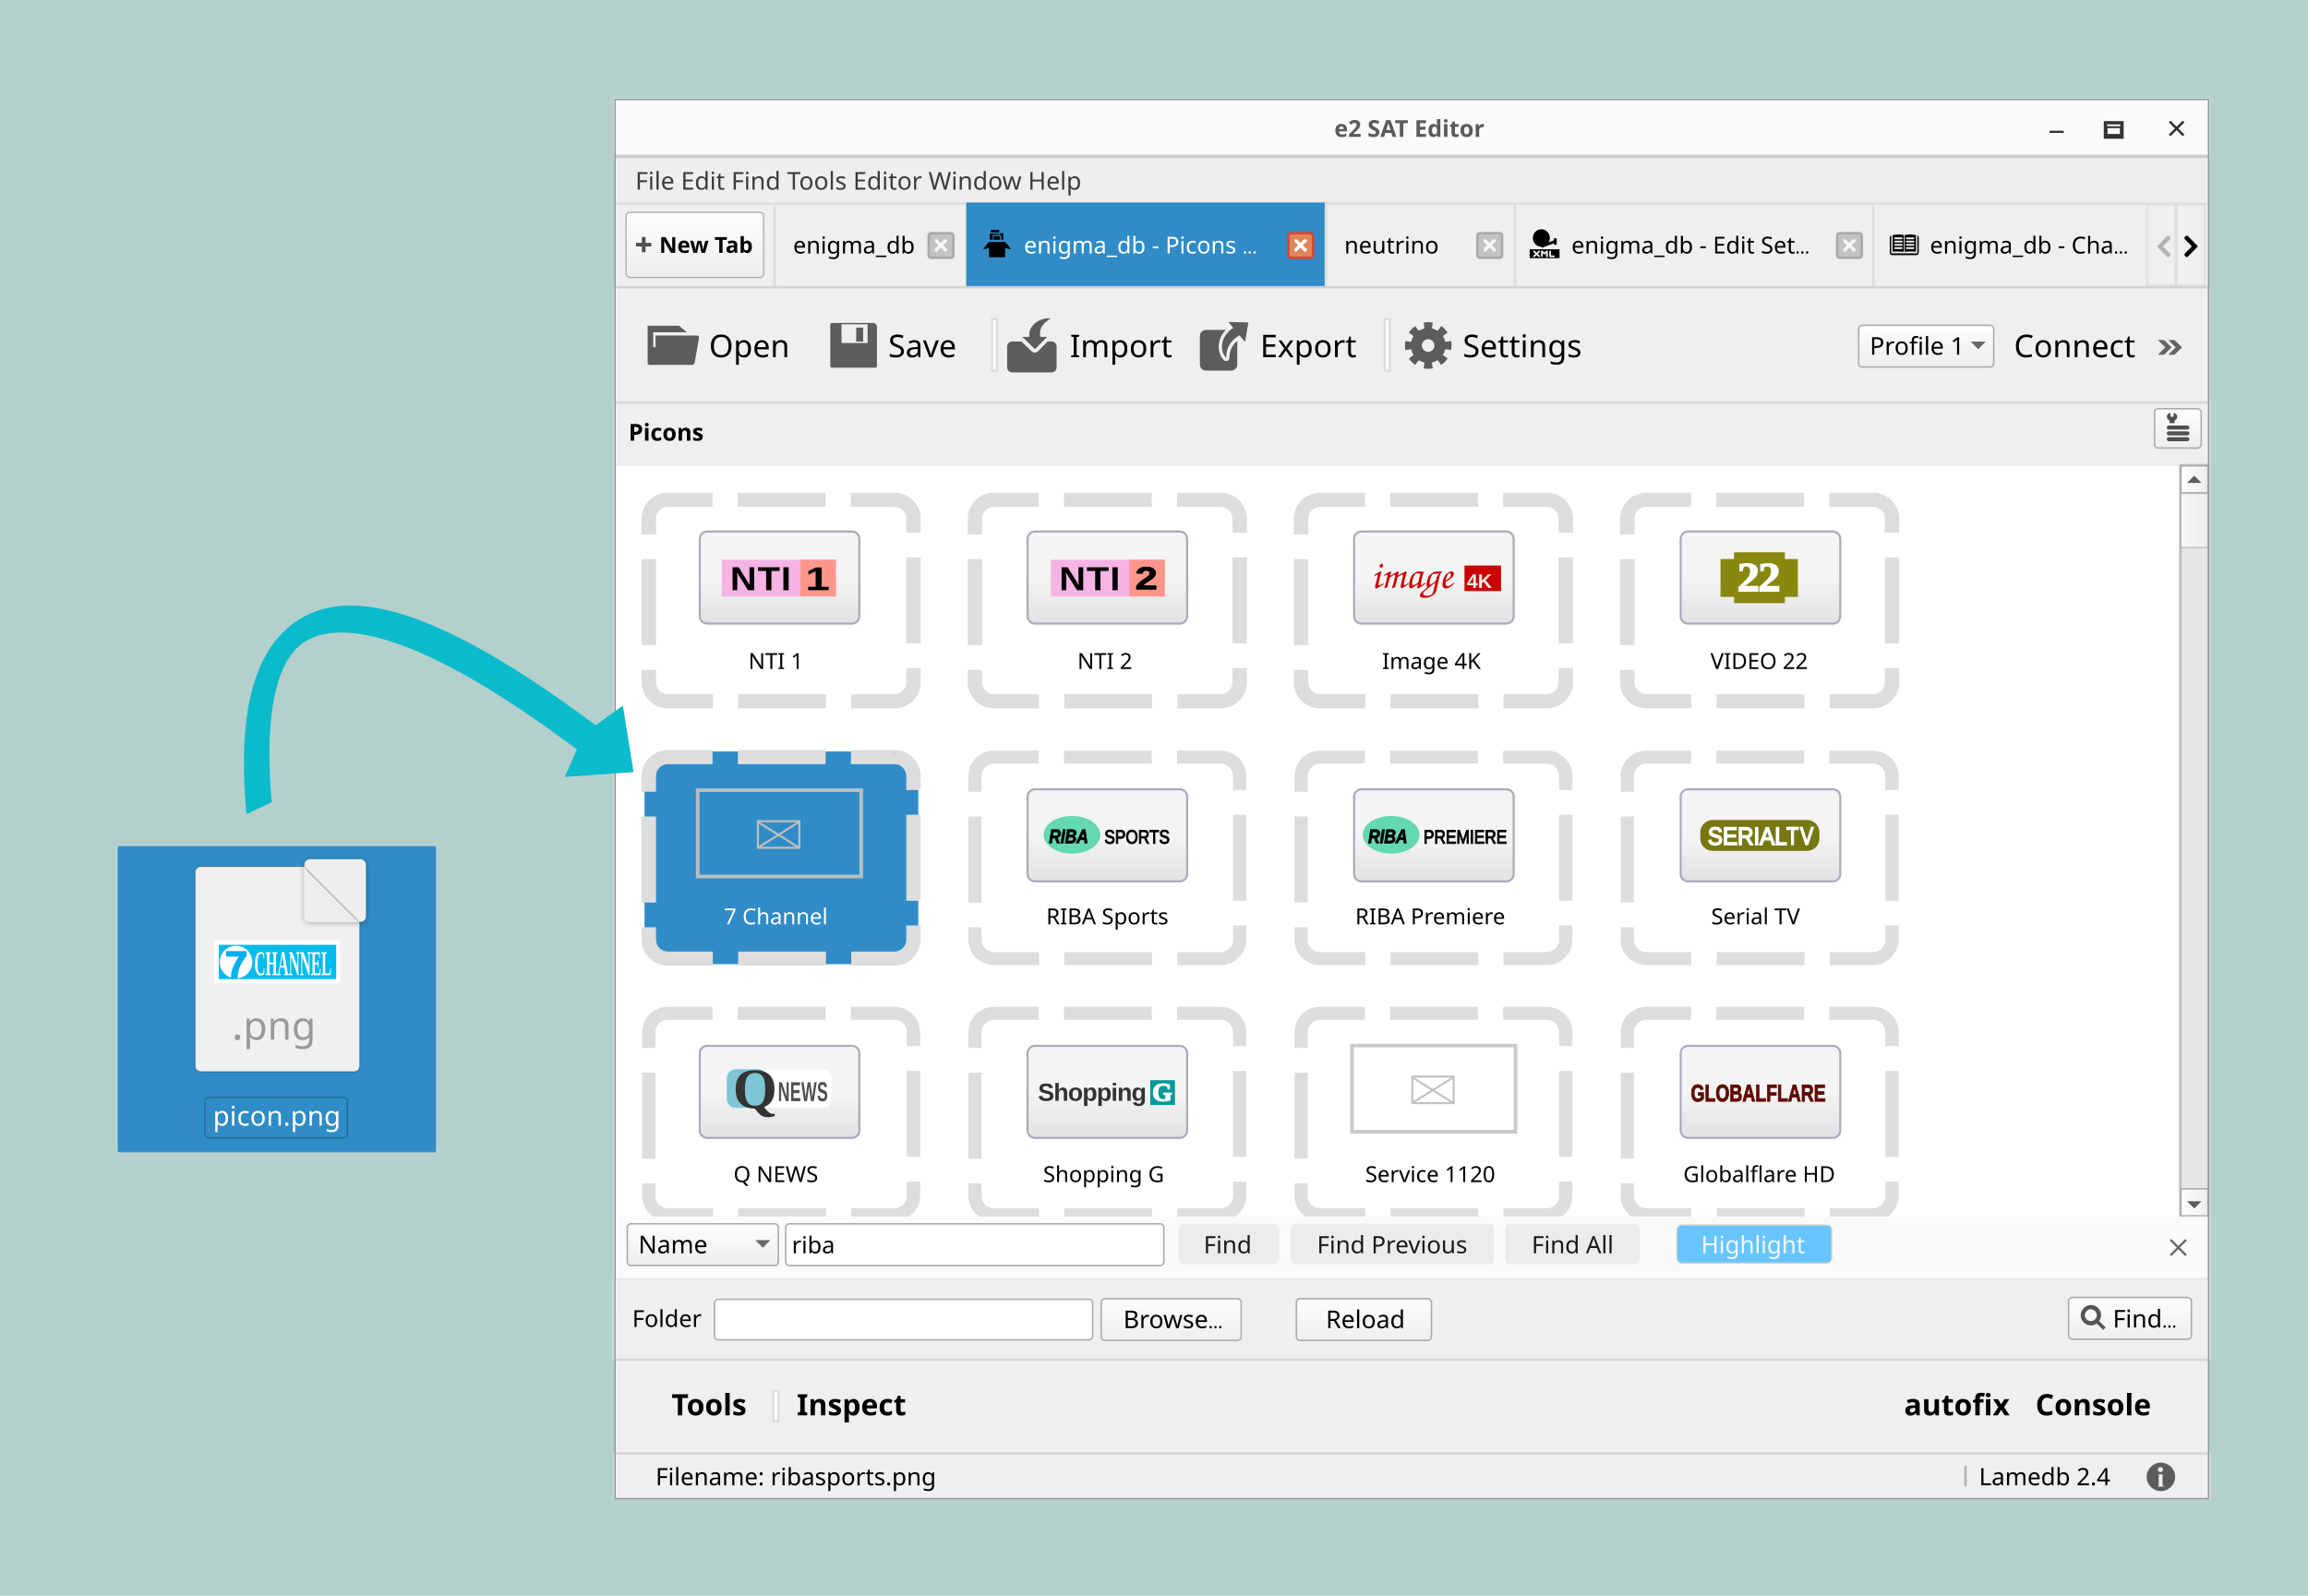
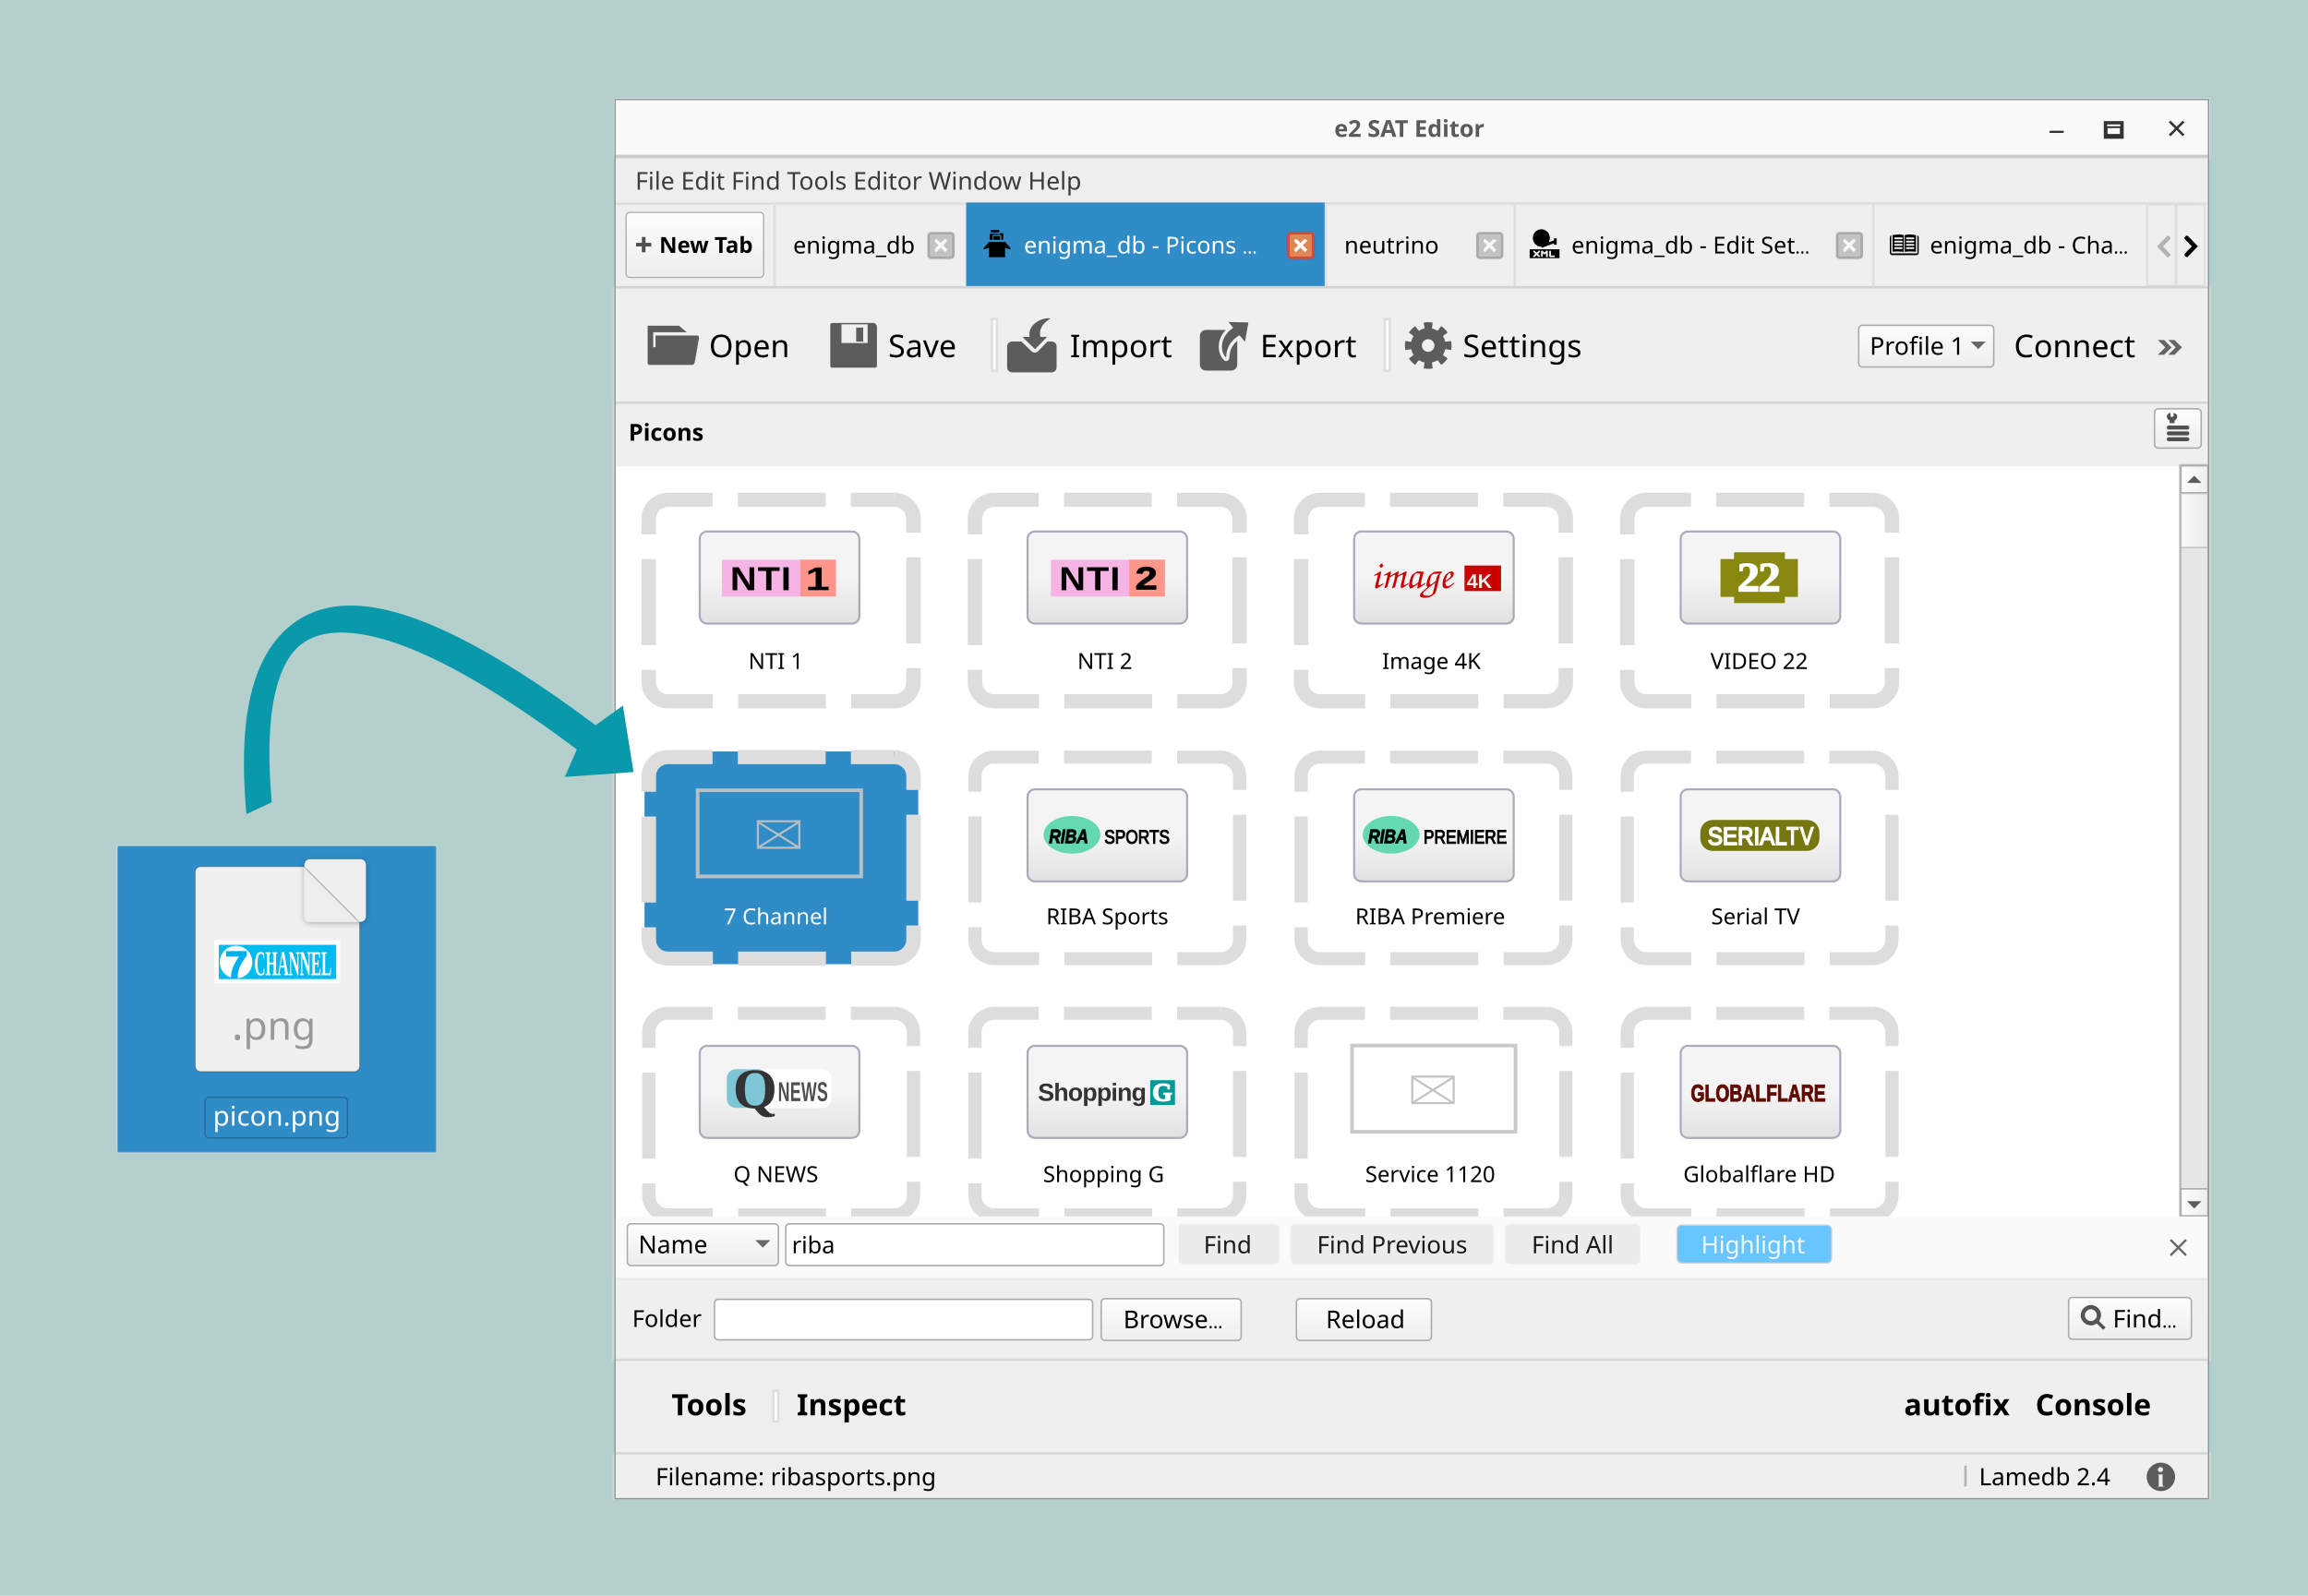
<svg xmlns="http://www.w3.org/2000/svg" style="pointer-events:none;user-select:none;text-rendering:geometricprecision" viewBox="0 0 1880 1300">
  <defs>
    <symbol id="aad">
      <path d="M37.8 37.8h18V26.3h-18V8H26.3v18.2H8v11.5h18.2v18h11.5z" />
    </symbol>
    <symbol id="cbw">
      <path d="m60 15-3-.5v35.7a150 150 0 0 0-14.3-.6l-3 .2-6.7.6v-36S39.6 13 43 13c4 0 14 1.5 14 1.5zq2.9 1.4 3 4.7v32.6c0 2.9-2.3 5.2-5.2 5.2H6.2A5 5 0 0 1 1 52.3V19.7A5 5 0 0 1 4 15l3-.5S17 13 21 13c3.4 0 10 1.5 10 1.5v35.9l-13-.9c-3 0-7.9.4-11 .7V14.5L4 15v38.7h56zM28.5 42.5a2 2 0 0 0-2-2h-14a2 2 0 0 0 0 4h14a2 2 0 0 0 2-2m25 0a2 2 0 0 0-2-2h-14a2 2 0 0 0 0 4h14a2 2 0 0 0 2-2m-25-7a2 2 0 0 0-2-2h-14a2 2 0 0 0 0 4h14a2 2 0 0 0 2-2m25 0a2 2 0 0 0-2-2h-14a2 2 0 0 0 0 4h14a2 2 0 0 0 2-2m-25-7a2 2 0 0 0-2-2h-14a2 2 0 0 0 0 4h14a2 2 0 0 0 2-2m25 0a2 2 0 0 0-2-2h-14a2 2 0 0 0 0 4h14a2 2 0 0 0 2-2m-25-7a2 2 0 0 0-2-2h-14a2 2 0 0 0 0 4h14a2 2 0 0 0 2-2m25 0a2 2 0 0 0-2-2h-14a2 2 0 0 0 0 4h14a2 2 0 0 0 2-2" />
    </symbol>
    <symbol id="cce">
      <path d="m62.3 7.3-5.6-5.6L32 26.4 7.3 1.7 1.7 7.3 26.4 32 1.7 56.7l5.6 5.6L32 37.6l24.7 24.7 5.6-5.6L37.6 32z" />
    </symbol>
    <symbol id="fdt">
      <path d="M56.3 31H13.8A13 13 0 0 0 1 44v61.3c0 7 5.7 12.8 12.8 12.8h54.5c7 0 12.8-5.8 12.8-12.8v-51c-16.6 14-16.6 30.2-17 36.9a6.8 6.8 0 0 1-11.7 4.4C38 81 36.3 52.4 56.3 31.1m1 59.7c-14.6-14.7-13-46 15.2-64.3L62.2 14l42.8 1-7.3 41.4-11.8-14C57.8 59.3 57.8 82 57.3 90.6" />
    </symbol>
    <symbol id="fet">
      <path d="M87.8 55.7h8.5c5.9 0 10.7 4.8 10.7 10.6v45c0 6-4.8 10.7-10.7 10.7H11.7C5.8 122 1 117.2 1 111.4v-45c0-6 4.8-10.7 10.7-10.7h19.8L54 77.5a10 10 0 0 0 6.3 2.1c2 0 4.8-.8 6.2-2.2zM94 6.4C76 3.3 44.4 18.9 49 45.9H33.6l27.2 26.4 25.8-26.4H72.1C67.3 21.7 88 10.8 94 6.4" />
    </symbol>
    <symbol id="ffo">
      <path d="M32 62.5a30.5 30.5 0 0 1 0-61v9.6l-1-.1a5.4 5.4 0 1 0 1 10.7v5.1l-7.4.2 2.8 1.2V51l-2.8 2H32zm0-51.4V1.5a30.5 30.5 0 0 1 0 61V53h9.5l-5.8-2V26.6l-3.7.1v-5A5.4 5.4 0 0 0 32 11" />
    </symbol>
    <symbol id="fgn">
      <path d="M21 43h89c2.9 0 4.7 2.2 4.2 5l-9.3 53c-.5 2.7-3.2 5-6 5H8a4 4 0 0 1-3.9-3.8V22h67.2L88 36H16v32h5z" />
    </symbol>
    <symbol id="fhe">
      <path d="M114 22v86.2c0 2-1.7 3.8-3.8 3.8H17.8a4 4 0 0 1-3.8-3.8V19.8c0-2 1.7-3.8 3.8-3.8H109zM94 59V19H38v40zm-9.5-33v30h-15V26z" />
    </symbol>
    <symbol id="liu">
      <path d="M56.3 57.4c0-2.4-2-4.3-4.4-4.3H12.1a4.3 4.3 0 0 0 0 8.6h39.8c2.4 0 4.4-1.9 4.4-4.3m0-12.5c0-2.4-2-4.3-4.4-4.3H12.1a4.3 4.3 0 0 0 0 8.6h39.8c2.4 0 4.4-2 4.4-4.3m0-12.5c0-2.4-2-4.3-4.4-4.3H12.1a4.3 4.3 0 0 0 0 8.6h39.8c2.4 0 4.4-2 4.4-4.3m-42.5-13V23h10.6v-5.8l2.3-1.4q3.4-2.8 3.4-6.4c0-3.6-1-4.7-3.2-6.5q-1.5-1-3-1.7l-1.4 1-.1 6q0 .6-.4.7-.6.4-1.5.4h-2.8q-.9 0-1.5-.4-.4-.3-.4-.7V1.9l-1.3-1q-1.6.7-3 1.7A8 8 0 0 0 8 9q0 3.6 3.2 6.5 1.2.9 2.5 1.4z" />
    </symbol>
    <symbol id="pjw">
      <path d="M14.8 29.2h34.5s13.9 14.5 11.4 15.6c-1 .5-6.1-1-11.5-3V62H14.8V41.7c-5.4 2-10.4 3.6-11.5 3.1-2.5-1 11.5-15.6 11.5-15.6m22-17.8H16.3v13.1h6.4V14h14zm1.7 5.2h-14v8h14zm6.8-6.2v14.1H41v-9.2h-2.5v-4.9zm-8.7-7H18.5v5.4h18.1z" />
    </symbol>
    <symbol id="skh">
      <path d="M40 45.2a21 21 0 0 1-12.4 4.2A22.6 22.6 0 0 1 5.8 30.7 22.5 22.5 0 0 1 27.6 5.6c10 0 19.4 7.7 21.4 17.6A22 22 0 0 1 45 40l14 13.8-5.1 5.1zM27.4 14.6c-6.2.1-12 5.2-12.7 11.5-.6 5.4 2.7 11 7.8 13.2A13.3 13.3 0 0 0 39.8 31a13.2 13.2 0 0 0-12.4-16.3" />
    </symbol>
    <symbol id="sls">
      <path d="M74 15.4a50 50 0 0 0-19.7 0q1.2 6 1.8 12.4Q49.6 29.3 44 33q-4-4.8-7.5-10.1a50 50 0 0 0-14 13.9q5.4 3.4 10.2 7.5a37 37 0 0 0-5 12.2q-6.3-.6-12.5-1.9a50 50 0 0 0 0 19.7q6.2-1.2 12.5-1.9 1.4 6.6 5 12.3-4.8 4-10.1 7.5A50 50 0 0 0 36.4 106q3.4-5.3 7.5-10.1 5.6 3.5 12.2 5-.6 6.3-1.8 12.5a50 50 0 0 0 19.6 0q-1.2-6.2-1.8-12.5 6.5-1.4 12.2-5 4 4.8 7.5 10.1a50 50 0 0 0 14-14q-5.4-3.3-10.2-7.4 3.6-5.7 5-12.3 6.3.6 12.5 2a50 50 0 0 0 0-19.8q-6.2 1.3-12.5 2-1.4-6.7-5-12.3 4.8-4 10.1-7.5a50 50 0 0 0-13.9-14q-3.4 5.4-7.5 10.2a37 37 0 0 0-12.2-5q.6-6.4 1.8-12.5M64 50.9a13.5 13.5 0 1 1 0 27 13.5 13.5 0 0 1 0-27" />
    </symbol>
    <symbol id="tmw">
      <path d="M64 64V45H0v19zm-25-5.7V60a2 2 0 1 1-4 0v-6.4l-1.9 1.8q-.7.5-1.5.5-.7 0-1.5-.5l-2-1.8V60a2 2 0 0 1-3.8 0v-5.3h-6.7l4.1 4q1.2 1.3 0 2.5a2 2 0 0 1-2.7 0l-4.1-3.9-4.1 4a2 2 0 0 1-2.7 0c-.8-.8-.8-2 0-2.7l4-3.9-4-3.9q-1.2-1.2 0-2.5c1.2-1.3 2-.7 2.7 0l4 3.9 4.2-4a2 2 0 0 1 2.7 0c.8.8.8 2 0 2.6l-4 4h6.6v-5.3q0-.8.6-1.4a2 2 0 0 1 1.3-.6h.2q.7 0 1.3.6l4 3.6 3.9-3.6a2 2 0 0 1 1.8-.5q.6 0 1 .5.6.5.6 1.3v8.7h2.9v-8.8a2 2 0 0 1 3.9 0v8.9h6.4a1.8 1.8 0 0 1 0 3.6h-8.5q-1.6-.2-1.8-1.9v-1.7zM25.3 39.5H25c-10 0-18.2-8.4-18.2-18.7S14.9 2 25 2s18.3 8.4 18.3 18.8a19 19 0 0 1-2.4 9l11.1-4v-3q.2-1.4 1.5-1.5h3q1.3 0 1.5 1.5v11q-.2 1.3-1.5 1.5h-3q-1.3-.2-1.5-1.5v-1.6l-26 9.5z" />
    </symbol>
    <symbol id="anw">
      <path d="m32 30.1 27.5 29.3V34.7L32 5.5 4.5 34.7v24.7z" />
    </symbol>
    <symbol id="aow">
      <path d="M32 36.2 11.8 16.6a3.3 3.3 0 0 0-4.6 0l-1.9 1.8a3 3 0 0 0 0 4.5L32 48.7l.1-.1.1.1L58.7 23a3 3 0 0 0 0-4.5l-2.4-2.3c-1-1-2.6-1-3.6 0z" />
    </symbol>
    <symbol id="apl">
      <path d="m32 45.4 26.7-26.8H5.3z" />
    </symbol>
    <symbol id="pvn">
      <g transform="matrix(.75 0 0 .75 20.3 11.9)">
        <rect width="50" height="32" x="48.3" y="24.2" style="fill:none;stroke:silver;stroke-opacity:.96;stroke-width:2.5px" />
        <rect width="2.5" height="56" style="fill:silver;fill-opacity:.96" transform="rotate(-58 48.9 -30.7)" />
        <rect width="2.5" height="56" x="23" y="-42" style="fill:silver;fill-opacity:.96" transform="rotate(58 .1 57.7)" />
      </g>
      <rect width="148" height="78" x="2" y="2" style="fill:none;stroke:#c4c4c4;stroke-opacity:.9;stroke-width:3.3px" />
    </symbol>
    <linearGradient id="bqf" x1="0" x2="0" y1="0" y2="1">
      <stop offset="0" style="stop-color:#fdfdfd" />
      <stop offset="1" style="stop-color:#eee" />
    </linearGradient>
    <linearGradient id="brf" x1="0" x2="1" y1="0" y2="0">
      <stop offset="0" style="stop-color:#fdfdfd" />
      <stop offset="1" style="stop-color:#eee" />
    </linearGradient>
    <linearGradient id="pwg" x1="0" x2="0" y1="0" y2="1">
      <stop offset=".5" style="stop-color:#f4f4f4" />
      <stop offset="1" style="stop-color:#e2e2e2" />
    </linearGradient>
    <filter id="tsf" color-interpolation-filters="sRGB">
      <feDropShadow dx="0" dy="0" flood-opacity=".1" stdDeviation="2" />
    </filter>
    <filter id="ttf" color-interpolation-filters="sRGB">
      <feColorMatrix type="saturate" values="0" />
    </filter>
    <filter id="ixf" color-interpolation-filters="sRGB">
      <feDropShadow dx="0" dy="1" flood-opacity=".3" stdDeviation="2.5" />
    </filter>
    <marker id="aud" markerHeight="3" markerWidth="3" orient="auto" refX="1.8" refY="1.8" viewBox="0 0 3.5 3.5">
-       <polygon points="0.7,3.5 0,1.75 0.7,0 3.5,1.75" style="fill:#0bbbcc" />
+       <polygon points="0.7,3.5 0,1.75 0.7,0 3.5,1.75" style="fill:#0999aa" />
    </marker>
  </defs>
  <rect width="1880" height="1300" style="fill:#b4d0cd" />
  <g style="font-family:&quot;Sans-Serif&quot;,system-ui,sans-serif">
    <rect width="1298" height="1140" x="501" y="81" rx="0" style="fill:#f9f9f9;stroke:#acc6c3;stroke-width:1px" />
    <rect width="1298" height="48" x="501" y="81" rx="0" style="fill:#fafafa;stroke:#e8e8e8;stroke-width:2px;clip-path:inset(1px 1.5px 0)" />
    <rect width="1298" height="1" x="501" y="127" style="fill:none;stroke:#cbcdcc;stroke-width:2px;clip-path:inset(0 1px 1.1px)" />
    <text x="499" y="83.5" dx="649" dy="28" style="font-family:&quot;Sans-Serif&quot;,system-ui,sans-serif;font-weight:700;font-size:19px;fill:#5a5a5a" text-anchor="middle">e2 SAT Editor</text>
    <rect width="10.5" height=".8" x="1670" y="107" style="fill:none;stroke:#333;stroke-width:1px" />
    <g transform="matrix(.9 0 0 .9 1715 100)">
      <rect width="15" height="13" style="fill:none;stroke:#333;stroke-width:3px;clip-path:inset(.8px 1.4px 2.6px)" />
      <rect width="13" height="7" x="1" y="4" style="fill:none;stroke:#333;stroke-width:1.7px" />
    </g>
    <g transform="rotate(45 773 2187.2)">
      <rect width="15" height="1" y="7" style="fill:none;stroke:#333;stroke-width:1px" />
      <rect width="1" height="15" x="7" style="fill:none;stroke:#333;stroke-width:1px" />
    </g>
    <rect width="1296" height="36" x="502" y="129" style="fill:#eee" />
    <text x="505.5" y="130.5" dx="12" dy="24" style="font-size:20px;word-spacing:16px;fill:#000;fill-opacity:.75">File Edit Find Tools Editor Window Help</text>
    <rect width="1297" height="1" x="501" y="165.5" style="fill:#e2e2e2;stroke:#dcdddd" />
    <rect width="1296" height="67" x="502" y="167" style="fill:#efefef" />
    <rect width="128" height="67" x="502" y="167" style="fill:#efefef" />
    <rect width="112" height="53" x="510" y="173" rx="3" style="fill:url(#bqf);stroke:#ababab;stroke-width:1px" />
    <use href="#aad" style="fill:#4f4f4f" transform="matrix(.26 0 0 .26 516 191)" />
    <text x="510" y="173" dx="27" dy="33" style="font-weight:700;font-size:18px;fill:#000">New Tab</text>
    <rect width="1" height="67" x="630" y="167" style="fill:#d5d6d6" />
    <rect width="157" height="69" x="631" y="166" style="fill:#efefef;stroke:#dfdfdf;stroke-width:2px;clip-path:inset(1px 0)" />
    <text x="631" y="165.5" dx="15" dy="41" style="font-size:19px;fill:#000">enigma_db</text>
    <g style="filter:url(#ttf);opacity:.5">
      <g style="filter:url(#tsf)">
        <rect width="20" height="20" x="756.5" y="190" rx="2" style="fill:#e08759;stroke:#da4634;stroke-width:2px" />
        <use href="#cce" style="fill:#fff;stroke:#fff;stroke-width:10px" transform="matrix(.15 0 0 .15 761.5 195)" />
      </g>
    </g>
    <rect width="292" height="69" x="788" y="166" style="fill:#308cc6;stroke:#308cc6;stroke-width:2px;clip-path:inset(1px 0)" />
    <use href="#pjw" style="fill:#000" transform="matrix(.38 0 0 .38 800 186)" />
    <text x="788" y="165.5" dx="46" dy="41" style="font-size:19px;fill:#fff">enigma_db - Picons <tspan style="font-size:15px">…</tspan>
    </text>
    <g style="filter:url(#tsf)">
      <rect width="20" height="20" x="1049.5" y="190" rx="2" style="fill:#e08759;stroke:#da4634;stroke-width:2px" />
      <use href="#cce" style="fill:#fff;stroke:#fff;stroke-width:10px" transform="matrix(.15 0 0 .15 1054.5 195)" />
    </g>
    <rect width="154" height="69" x="1080" y="166" style="fill:#efefef;stroke:#dfdfdf;stroke-width:2px;clip-path:inset(1px 0)" />
    <text x="1080" y="165.5" dx="15" dy="41" style="font-size:19px;fill:#000">neutrino</text>
    <g style="filter:url(#ttf);opacity:.5">
      <g style="filter:url(#tsf)">
        <rect width="20" height="20" x="1203.5" y="190" rx="2" style="fill:#e08759;stroke:#da4634;stroke-width:2px" />
        <use href="#cce" style="fill:#fff;stroke:#fff;stroke-width:10px" transform="matrix(.15 0 0 .15 1208.5 195)" />
      </g>
    </g>
    <rect width="292" height="69" x="1234" y="166" style="fill:#efefef;stroke:#dfdfdf;stroke-width:2px;clip-path:inset(1px 0)" />
    <use href="#tmw" style="fill:#000" transform="matrix(.38 0 0 .38 1246 186)" />
    <text x="1234" y="165.5" dx="46" dy="41" style="font-size:19px;fill:#000">enigma_db - Edit Set<tspan style="font-size:15px">…</tspan>
    </text>
    <g style="filter:url(#ttf);opacity:.5">
      <g style="filter:url(#tsf)">
        <rect width="20" height="20" x="1496.5" y="190" rx="2" style="fill:#e08759;stroke:#da4634;stroke-width:2px" />
        <use href="#cce" style="fill:#fff;stroke:#fff;stroke-width:10px" transform="matrix(.15 0 0 .15 1501.5 195)" />
      </g>
    </g>
    <rect width="256" height="69" x="1526" y="166" style="fill:#efefef;stroke:#dfdfdf;stroke-width:2px;clip-path:inset(1px 0)" />
    <use href="#cbw" style="fill:#000" transform="matrix(.38 0 0 .38 1539 186)" />
    <text x="1526" y="165.5" dx="46" dy="41" style="font-size:19px;fill:#000">enigma_db - Cha<tspan style="font-size:15px">…</tspan>
    </text>
    <rect width="2" height="67" x="1781" y="167" style="fill:#dfdfdf" />
    <rect width="23" height="66" x="1749" y="166.7" style="fill:#efefef;stroke:#dfdfdf;stroke-width:1.5px" />
    <g style="opacity:.25" transform="rotate(90 790.5 981.7)scale(.3)">
      <use href="#aow" style="stroke:#000;stroke-width:2.7px" />
    </g>
    <rect width="23" height="66" x="1773" y="166.7" style="fill:#efefef;stroke:#dfdfdf;stroke-width:1.5px" />
    <use href="#aow" style="stroke:#000;stroke-width:2.7px" transform="matrix(0 -.3 .3 0 1775.1 210.3)" />
    <rect width="1296" height="95" x="502" y="234" style="fill:#efefef" />
    <use href="#fgn" style="fill:#5c5c5c" transform="matrix(.38 0 0 .38 526 257)" />
    <text x="508.5" y="232" dx="69" dy="59" style="font-size:25.5px;fill:#000">Open</text>
    <use href="#fhe" style="fill:#5c5c5c" transform="matrix(.38 0 0 .38 671 257)" />
    <text x="654.5" y="232" dx="69" dy="59" style="font-size:25.5px;fill:#000">Save</text>
    <rect width="4" height="42" x="808" y="260" style="fill:#fff;stroke:#dfdfdf;stroke-width:2px;clip-path:inset(2px 2px 2px .5px)" />
    <use href="#fet" style="fill:#5c5c5c" transform="matrix(.38 0 0 .38 820 257)" />
    <text x="802.5" y="232" dx="69" dy="59" style="font-size:25.5px;fill:#000">Import</text>
    <use href="#fdt" style="fill:#5c5c5c" transform="matrix(.38 0 0 .38 977 257)" />
    <text x="957.5" y="232" dx="69" dy="59" style="font-size:25.5px;fill:#000">Export</text>
    <rect width="4" height="42" x="1128" y="260" style="fill:#fff;stroke:#dfdfdf;stroke-width:2px;clip-path:inset(2px 2px 2px .5px)" />
    <use href="#sls" style="fill:#5c5c5c" transform="matrix(.38 0 0 .38 1139 257)" />
    <text x="1122.5" y="232" dx="69" dy="59" style="font-size:25.5px;fill:#000">Settings</text>
    <rect width="110" height="34" x="1514" y="265" rx="3" style="fill:url(#bqf);stroke:#ababab;stroke-width:1.2px;filter:none" />
    <rect width="24" height="24" x="1612.5" y="270" rx="8" style="fill:none;stroke:none;stroke-opacity:.06;stroke-width:2px" />
    <use href="#apl" style="fill:#676767" transform="matrix(.23 0 0 .23 1604 274)" />
    <text x="1511" y="267" dx="12" dy="22" style="font-size:20px;fill:#000">Profile 1</text>
    <text x="1625.5" y="232" dx="15" dy="59" style="font-size:25.5px;fill:#000">Connect</text>
    <g transform="matrix(.9 0 0 .95 1770 276)">
      <use href="#anw" style="fill:#646464" transform="rotate(90)scale(.23)" />
      <use href="#anw" style="fill:#646464" transform="matrix(0 .23 -.23 0 9.4 0)" />
    </g>
    <rect width="1300" height="95" x="500" y="234" style="fill:none;stroke:#d1d2d2;stroke-width:2px;clip-path:inset(0 2px)" />
    <rect width="1296" height="779" x="502" y="328" style="fill:#efefef" />
    <text x="502" y="327" dx="10" dy="32" style="font-weight:700;font-size:19px;fill:#000">Picons</text>
    <rect width="38" height="32" x="1755" y="333" rx="3" style="fill:url(#bqf);stroke:#ababab;stroke-width:1.2px" />
    <use href="#liu" style="fill:#505050" transform="matrix(.38 0 0 .38 1762 336)" />
    <rect width="1296" height="687" x="502" y="380" style="fill:#fff" />
    <rect width="220" height="171" x="526" y="371" rx="16" style="fill:none;stroke:#ddd;stroke-width:12px;stroke-dasharray:37px,21px,36px,0" transform="matrix(.98 0 0 .96 13 51)" />
    <rect width="130" height="75" x="570" y="433" rx="6" style="fill:url(#pwg);stroke:#aaabbb;stroke-width:1.7px" />
    <g style="text-rendering:auto" transform="matrix(.34 0 0 .34 588 456)">
      <rect width="273" height="88" style="fill:#f5b4e4" />
      <rect width="85" height="88" x="188" style="fill:#ff9689" />
      <g style="font-family:Arial,Helvetica,sans-serif;font-weight:700">
        <text x="18" dy="73" style="font-size:80px;letter-spacing:2px" transform="scale(1.1 1)">NTI</text>
        <text x="185" dy="81" style="font-size:88px" transform="matrix(1.2 0 0 .9 -22 0)">1</text>
      </g>
    </g>
    <text x="526" y="527" dx="106" dy="18" style="font-size:18px" text-anchor="middle">NTI 1</text>
    <rect width="220" height="171" x="792" y="371" rx="16" style="fill:none;stroke:#ddd;stroke-width:12px;stroke-dasharray:37px,21px,36px,0" transform="matrix(.98 0 0 .96 18 51)" />
    <rect width="130" height="75" x="837" y="433" rx="6" style="fill:url(#pwg);stroke:#aaabbb;stroke-width:1.7px" />
    <g style="text-rendering:auto" transform="matrix(.34 0 0 .34 856 456)">
      <rect width="273" height="88" style="fill:#f5b4e4" />
      <rect width="85" height="88" x="188" style="fill:#ff9689" />
      <g style="font-family:Arial,Helvetica,sans-serif;font-weight:700">
        <text x="18" dy="73" style="font-size:80px;letter-spacing:2px" transform="scale(1.1 1)">NTI</text>
        <text x="185" dy="81" style="font-size:102px;stroke:#000;stroke-width:2px" transform="matrix(.95 0 0 .75 26 10)">2</text>
      </g>
    </g>
    <text x="792" y="527" dx="108" dy="18" style="font-size:18px" text-anchor="middle">NTI 2</text>
    <rect width="220" height="171" x="1058" y="371" rx="16" style="fill:none;stroke:#ddd;stroke-width:12px;stroke-dasharray:37px,21px,36px,0" transform="matrix(.98 0 0 .96 23 51)" />
    <rect width="130" height="75" x="1103" y="433" rx="6" style="fill:url(#pwg);stroke:#aaabbb;stroke-width:1.7px" />
    <g style="text-rendering:auto" transform="matrix(.32 0 0 .32 1111 454)">
      <rect width="93" height="65" x="256" y="21" style="fill:#cb0000" />
      <text x="10" dx="112" dy="78" style="font-family:cursive,serif;font-size:102px;fill:#cb0000" text-anchor="middle">image</text>
      <text x="262" dy="78" style="font-family:Arial,Helvetica,sans-serif;font-weight:700;font-size:50px;fill:#eee">4K</text>
    </g>
    <text x="1058" y="527" dx="108" dy="18" style="font-size:18px" text-anchor="middle">Image 4K</text>
    <rect width="220" height="171" x="1324" y="371" rx="16" style="fill:none;stroke:#ddd;stroke-width:12px;stroke-dasharray:37px,21px,36px,0" transform="matrix(.98 0 0 .96 28 51)" />
    <rect width="130" height="75" x="1369" y="433" rx="6" style="fill:url(#pwg);stroke:#aaabbb;stroke-width:1.7px" />
    <g style="text-rendering:auto" transform="matrix(.23 0 0 .23 1401 449)">
      <rect width="180" height="180" x="50" y="4" style="fill:#881" />
      <rect width="274" height="134" x="2" y="28" style="fill:#881" />
      <text x="50" y="38" dx="56" dy="80" style="font-family:&quot;Times New Roman&quot;,serif;font-weight:700;font-size:122px;letter-spacing:-4px;fill:#fff;stroke:#fff;stroke-width:4px" text-anchor="middle" transform="scale(1.3 1.2)">22</text>
    </g>
    <text x="1324" y="527" dx="109" dy="18" style="font-size:18px" text-anchor="middle">VIDEO 22</text>
    <rect width="223" height="174" x="525" y="579" rx="20" style="fill:#308cc6" transform="matrix(1 0 0 .996 0 35.5)" />
    <rect width="220" height="171" x="526" y="580" rx="16" style="fill:none;stroke:#ddd;stroke-width:12px;stroke-dasharray:37px,21px,36px,0" transform="matrix(.98 0 0 .96 13 60)" />
    <use href="#pvn" transform="matrix(.9 0 0 .9 566.5 642)" />
    <text x="526" y="735" dx="106" dy="18" style="font-size:18px;fill:#fff" text-anchor="middle">7 Channel</text>
    <rect width="220" height="171" x="792" y="580" rx="16" style="fill:none;stroke:#ddd;stroke-width:11px;stroke-dasharray:37px,21px,36px,0" transform="matrix(.98 0 0 .96 18 60)" />
    <rect width="130" height="75" x="837" y="643" rx="6" style="fill:url(#pwg);stroke:#aaabbb;stroke-width:1.7px" />
    <g style="text-rendering:auto" transform="matrix(.13 0 0 .13 849 665)">
      <ellipse cx="186" cy="116" rx="178" ry="118" style="fill:#64d8b1" />
      <g style="font-family:Arial,Helvetica,sans-serif">
        <text x="42" dy="140" style="font-weight:700;font-size:102px;letter-spacing:-1px;stroke:#000;stroke-width:4px;font-style:italic" transform="scale(1 1.2)">RIBA</text>
        <text x="389" dy="142" style="font-size:100px;stroke:#000;stroke-width:5px" transform="scale(1 1.2)">SPORTS</text>
      </g>
    </g>
    <text x="792" y="735" dx="110" dy="18" style="font-size:18px;fill:#000" text-anchor="middle">RIBA Sports</text>
    <rect width="220" height="171" x="1058" y="580" rx="16" style="fill:none;stroke:#ddd;stroke-width:11px;stroke-dasharray:37px,21px,36px,0" transform="matrix(.98 0 0 .96 23 60)" />
    <rect width="130" height="75" x="1103" y="643" rx="6" style="fill:url(#pwg);stroke:#aaabbb;stroke-width:1.7px" />
    <g style="text-rendering:auto" transform="matrix(.13 0 0 .13 1109 665)">
      <ellipse cx="186" cy="116" rx="178" ry="118" style="fill:#64d8b1" />
      <g style="font-family:Arial,Helvetica,sans-serif">
        <text x="42" dy="140" style="font-weight:700;font-size:102px;letter-spacing:-1px;stroke:#000;stroke-width:4px;font-style:italic" transform="scale(1 1.2)">RIBA</text>
        <text x="389" dy="142" style="font-size:100px;stroke:#000;stroke-width:5px" transform="scale(1 1.2)">PREMIERE</text>
      </g>
    </g>
    <text x="1058" y="735" dx="107" dy="18" style="font-size:18px" text-anchor="middle">RIBA Premiere</text>
    <rect width="220" height="171" x="1324" y="580" rx="16" style="fill:none;stroke:#ddd;stroke-width:11px;stroke-dasharray:37px,21px,36px,0" transform="matrix(.98 0 0 .96 28 60)" />
    <rect width="130" height="75" x="1369" y="643" rx="6" style="fill:url(#pwg);stroke:#aaabbb;stroke-width:1.7px" />
    <g style="text-rendering:auto" transform="matrix(.21 0 0 .21 1385 668)">
      <rect width="462" height="120" rx="48" style="fill:#771" />
      <g style="font-family:Arial,Helvetica,sans-serif;font-size:96px" text-anchor="middle">
        <text x="32" dx="171" dy="96" style="fill:#fff;stroke:#fff;stroke-width:6px" transform="scale(.9 1)">SERIAL</text>
        <text x="412" dx="71" dy="96" style="letter-spacing:8px;fill:#fff;stroke:#fff;stroke-width:6px" transform="matrix(.8 0 0 1 0 -.9)">TV</text>
      </g>
    </g>
    <text x="1324" y="735" dx="106" dy="18" style="font-size:18px" text-anchor="middle">Serial TV</text>
    <rect width="220" height="171" x="526" y="788" rx="16" style="fill:none;stroke:#ddd;stroke-width:11px;stroke-dasharray:37px,21px,36px,0" transform="matrix(.98 0 0 .96 13 69)" />
    <rect width="130" height="75" x="570" y="852" rx="6" style="fill:url(#pwg);stroke:#aaabbb;stroke-width:1.7px" />
    <g style="text-rendering:auto" transform="matrix(.31 0 0 .31 592 871)">
      <rect width="275" height="102" rx="24" style="fill:#fff" />
      <rect width="106" height="102" rx="24" style="fill:#7ec6d6" />
      <text x="16" dy="102" style="font-family:&quot;Times New Roman&quot;,serif;font-weight:700;font-size:150px;fill:#333">Q</text>
      <text x="224" dy="84" style="font-family:Arial,Helvetica,sans-serif;font-weight:700;font-size:72px;letter-spacing:1px;fill:#4f4f4f" transform="scale(.6 1)">NEWS</text>
    </g>
    <text x="526" y="945" dx="106" dy="18" style="font-size:18px" text-anchor="middle">Q NEWS</text>
    <rect width="220" height="171" x="792" y="788" rx="16" style="fill:none;stroke:#ddd;stroke-width:11px;stroke-dasharray:37px,21px,36px,0" transform="matrix(.98 0 0 .96 18 69)" />
    <rect width="130" height="75" x="837" y="852" rx="6" style="fill:url(#pwg);stroke:#aaabbb;stroke-width:1.7px" />
    <g style="text-rendering:auto" transform="matrix(.21 0 0 .21 846 880)">
      <rect width="96" height="96" x="433" style="fill:#099" />
      <text dx="208" dy="80" style="font-family:Arial,Helvetica,sans-serif;font-weight:700;font-size:96px;letter-spacing:-3px;fill:#333" text-anchor="middle">Shopping</text>
      <text x="433" dx="8" dy="80" style="font-family:&quot;Times New Roman&quot;,serif;font-weight:700;font-size:99px;fill:#fff;stroke:#fff;stroke-width:5px">G</text>
    </g>
    <text x="792" y="945" dx="107" dy="18" style="font-size:18px" text-anchor="middle">Shopping G</text>
    <rect width="220" height="171" x="1058" y="788" rx="16" style="fill:none;stroke:#ddd;stroke-width:11px;stroke-dasharray:37px,21px,36px,0" transform="matrix(.98 0 0 .96 23 69)" />
    <use href="#pvn" transform="matrix(.9 0 0 .9 1099.5 850)" />
    <text x="1058" y="945" dx="107" dy="18" style="font-size:18px" text-anchor="middle">Service 1120</text>
    <rect width="220" height="171" x="1324" y="788" rx="16" style="fill:none;stroke:#ddd;stroke-width:11px;stroke-dasharray:37px,21px,36px,0" transform="matrix(.98 0 0 .96 28 69)" />
    <rect width="130" height="75" x="1369" y="852" rx="6" style="fill:url(#pwg);stroke:#aaabbb;stroke-width:1.7px" />
    <g style="text-rendering:auto">
      <text dx="368" dy="96" style="font-family:Arial,Helvetica,sans-serif;font-weight:700;font-size:97px;fill:#600900;stroke:#600900;stroke-width:3.5px" text-anchor="middle" transform="matrix(.15 0 0 .2 1377 878)">GLOBALFLARE</text>
    </g>
    <text x="1324" y="945" dx="109" dy="18" style="font-size:18px" text-anchor="middle">Globalflare HD</text>
    <g style="clip-path:inset(1px 1px 0 .5px)">
      <rect width="23" height="611" x="1776" y="379" style="fill:#e6e6e6;stroke:#bcbcbc;stroke-width:2px" />
      <rect width="22" height="22" x="1776.5" y="379.5" rx="0" style="fill:url(#brf);stroke:#ababab;stroke-width:1.2px" />
      <use href="#apl" style="fill:#5c5c5c" transform="matrix(.22 0 0 -.22 1780.3 397.5)" />
      <rect width="22" height="22" x="1776.5" y="968.5" rx="0" style="fill:url(#brf);stroke:#ababab;stroke-width:1.2px" />
      <use href="#apl" style="fill:#5c5c5c" transform="matrix(.22 0 0 .22 1780.3 974.5)" />
      <rect width="22" height="44" x="1776.5" y="402" rx="0" style="fill:url(#brf);fill-opacity:.8;stroke:#ababab;stroke-opacity:.6;stroke-width:1.2px" />
    </g>
    <rect width="1296" height="61" x="502" y="991" style="fill:#fafafa" />
    <rect width="123" height="34" x="511" y="997" rx="3" style="fill:url(#bqf);stroke:#ababab;stroke-width:1.2px;filter:none" />
    <text x="508" y="999" dx="12" dy="22" style="font-size:20px;fill:#000">Name</text>
    <rect width="24" height="24" x="621.5" y="1002" rx="8" style="fill:none;stroke:none;stroke-opacity:.06;stroke-width:2px" />
    <use href="#apl" style="fill:#676767" transform="matrix(.23 0 0 .23 614 1006)" />
    <rect width="308" height="34" x="640" y="997" rx="3" style="fill:#fff;stroke:#ababab;stroke-width:1.2px;clip-path:none" />
    <text x="641" y="998" dx="4" dy="23" style="font-size:19px;fill:#000">riba</text>
    <rect width="82" height="33" x="960" y="997" rx="4" style="fill:#ececec" />
    <text x="960" y="998" dx="40" dy="23" style="font-size:19.5px;fill:#000;fill-opacity:.89" text-anchor="middle">Find</text>
    <rect width="166" height="33" x="1051" y="997" rx="4" style="fill:#ececec" />
    <text x="1051" y="998" dx="83" dy="23" style="font-size:19.5px;fill:#000;fill-opacity:.89" text-anchor="middle">Find Previous</text>
    <rect width="110" height="33" x="1226" y="997" rx="4" style="fill:#ececec" />
    <text x="1226" y="998" dx="55" dy="23" style="font-size:19.5px;fill:#000;fill-opacity:.89" text-anchor="middle">Find All</text>
    <rect width="126" height="31" x="1366" y="998" rx="4" style="fill:#68c5ff;stroke:#d1d2d2;stroke-width:1px" />
    <text x="1366" y="999" dx="62" dy="22" style="font-size:19.5px;fill:#fff;fill-opacity:.9" text-anchor="middle">Highlight</text>
    <use href="#cce" style="fill:#666" transform="matrix(.23 0 0 .23 1767 1009)" />
    <rect width="1296" height="65" x="502" y="1043" style="fill:#efefef" />
    <rect width="1299" height="65" x="500" y="1042" style="fill:none;stroke:#e9eaea;stroke-width:2px;clip-path:inset(0 2px 2px)" />
    <text x="511" y="1058" dx="4" dy="23" style="font-size:19px;fill:#000">Folder</text>
    <rect width="308" height="33" x="582" y="1058.5" rx="3" style="fill:#fff;stroke:#ababab;stroke-width:1.2px;clip-path:none" />
    <rect width="114" height="34" x="897" y="1058" rx="3" style="fill:url(#bqf);stroke:#ababab;stroke-width:1.2px;filter:none" />
    <text x="891" y="1060" dx="24" dy="22" style="font-size:20px;fill:#000">Browse<tspan style="font-size:15px">…</tspan>
    </text>
    <rect width="110" height="34" x="1056" y="1058" rx="3" style="fill:url(#bqf);stroke:#ababab;stroke-width:1.2px;filter:none" />
    <text x="1058" y="1060" dx="22" dy="22" style="font-size:20px;fill:#000">Reload</text>
    <rect width="100" height="34" x="1685" y="1057" rx="3" style="fill:url(#bqf);stroke:#ababab;stroke-width:1.2px;filter:none" />
    <use x="15" href="#skh" style="fill:#545454" transform="matrix(.38 0 0 .38 1687 1061)" />
    <text x="1675" y="1059.5" dx="46" dy="22" style="font-size:20px;fill:#000">Find<tspan style="font-size:15px">…</tspan>
    </text>
    <rect width="1300" height="780" x="500" y="328" style="fill:none;stroke:#d5d6d6;stroke-width:1.8px;clip-path:inset(0 2px)" />
    <rect width="1296" height="75" x="502" y="1109" style="fill:#efefef" />
    <text x="518" y="1120" dx="29" dy="33" style="font-weight:700;font-size:24px;fill:#000">Tools</text>
    <rect width="4" height="25" x="630" y="1133" style="fill:#fff;stroke:#dfdfdf;stroke-width:2px;clip-path:inset(2px 2px 2px .5px)" />
    <text x="620" y="1120" dx="29" dy="33" style="font-weight:700;font-size:24px;fill:#000">Inspect</text>
    <text x="1522" y="1120" dx="29" dy="33" style="font-weight:700;font-size:24px;fill:#000">autofix</text>
    <text x="1629" y="1120" dx="29" dy="33" style="font-weight:700;font-size:24px;fill:#000">Console</text>
    <rect width="1296" height="36.4" x="502" y="1184" rx="0" style="fill:#efefef;clip-path:none" />
    <rect width="1300" height="37" x="500" y="1184" style="fill:none;stroke:#d5d6d6;stroke-width:2px;clip-path:inset(0 2px 37.3px)" />
    <text x="505" y="1181" dx="29" dy="29" style="font-size:19.5px;fill:#000">Filename: ribasports.png</text>
    <rect width="2" height="17" x="1600" y="1194" style="fill:#000;fill-opacity:.25" />
    <text x="93" y="1181" dx="1519" dy="29" style="font-size:19.5px;fill:#000">Lamedb 2.4</text>
    <use href="#ffo" style="fill:#5c5c5c" transform="matrix(.38 0 0 .38 1748 1191)" />
    <rect width="1298" height="1140" x="501" y="81" rx="0" style="fill:none;stroke:#8c9695;stroke-width:1px" />
  </g>
  <g style="font-family:&quot;Sans-Serif&quot;,system-ui,sans-serif">
    <rect width="260" height="250" x="95.5" y="689" rx="1.5" style="fill:#308cc6;fill-opacity:1;stroke:#fff;stroke-opacity:.25;stroke-width:1.3px" />
    <g style="clip-path:polygon(-4% -56%,104% 30%,104% 104%,-4% 104%)">
      <g style="filter:none">
        <rect width="134" height="167" x="159" y="706" rx="4.4" style="fill:#f1f0f0;stroke:#000;stroke-opacity:.25;stroke-width:.9px" />
      </g>
    </g>
    <g style="clip-path:polygon(-13%0,108% 120%,200% 200%,-200% 200%)">
      <g style="filter:url(#ixf)">
        <rect width="50" height="51" x="248" y="700" rx="4.4" style="fill:#efeeee;stroke-opacity:.25;stroke-width:.9px;clip-path:polygon(0 13%,90% 100%,0 100%,0 0)" />
      </g>
    </g>
    <rect width=".1" height="64" x="98.5" y="99" rx="4.4" style="fill-opacity:.2;stroke:#000;stroke-opacity:.25;stroke-width:.9px" transform="rotate(-45 906.2 222.6)" />
    <text x="156" y="827" dx="67" dy="20" style="font-size:32px;fill:#999" text-anchor="middle">
      <tspan style="font-size:35.2px">.</tspan>png</text>
    <g transform="matrix(.9 0 0 .9 174.5 766)">
      <rect width="114" height="39" style="fill:#fff" />
      <g style="text-rendering:auto" transform="matrix(.22 0 0 .22 5 5)">
        <rect width="483" height="141" x="-4" y="-4" style="fill:#0be" />
        <circle cx="67" cy="67" r="67" style="fill:#fff" />
        <text x="18" dy="107" style="font-family:Arial,Helvetica,sans-serif;font-size:122px;fill:#00afef;stroke:#00afef;stroke-width:10px" transform="matrix(1.3 0 0 1.2 1 0)">7</text>
        <text x="315" dy="121" style="font-family:&quot;Times New Roman&quot;,serif;font-weight:700;font-size:144px;letter-spacing:-2px;fill:#fff" transform="scale(.45 1)">CHANNEL</text>
      </g>
    </g>
    <rect width="116" height="33" x="167" y="894" rx="3" style="fill:#308cc6;stroke:#000;stroke-opacity:.25" />
    <text x="109.5" y="898" dx="116" dy="19" style="font-family:&quot;Sans-Serif&quot;,system-ui,sans-serif;font-weight:400;font-size:22px;letter-spacing:.1px;fill:#fff;text-shadow:none" text-anchor="middle">picon.png</text>
-     <g style="fill:none;stroke:#0bbbcc;stroke-width:22px">
+     <g style="fill:none;stroke:#0999aa;stroke-width:22px">
      <path d="M290.5 341.3q144-282 219 219" style="marker-end:url(#aud)" transform="matrix(.8 -.8 .5 .6 -192 686)" />
    </g>
  </g>
</svg>
